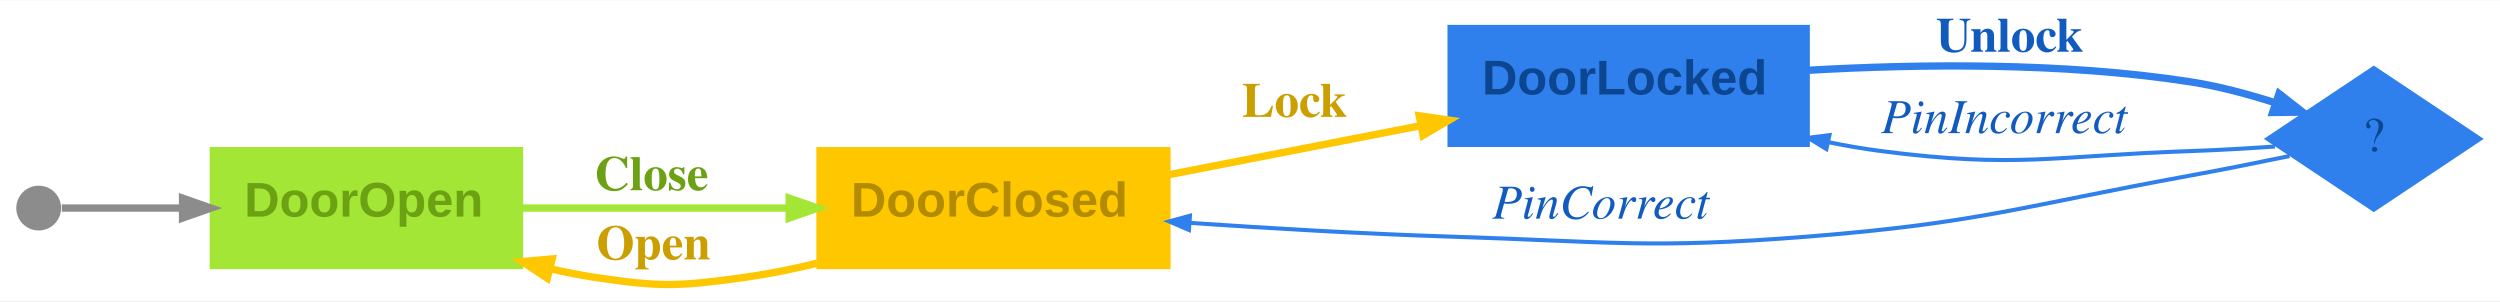
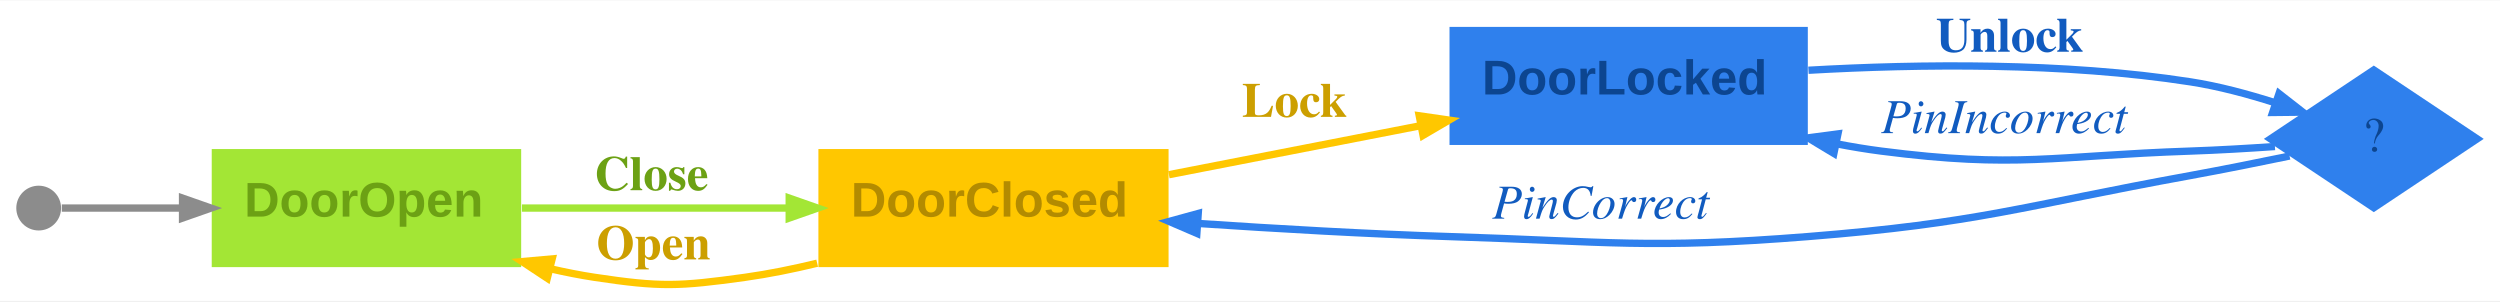
<svg xmlns="http://www.w3.org/2000/svg" width="614pt" height="74pt" viewBox="0.00 0.00 614.00 73.79">
  <g id="graph0" class="graph" transform="scale(1 1) rotate(0) translate(4 69.79)">
    <polygon fill="#ffffff" stroke="transparent" points="-4,4 -4,-69.79 610,-69.79 610,4 -4,4" />
    <g id="node1" class="node">
-       <polygon fill="#a3e635" stroke="#a3e635" points="124,-33.29 48,-33.29 48,-4.29 124,-4.29 124,-33.29" />
+       <polygon fill="#a3e635" stroke="#a3e635" stroke-width="0" points="124,-33.29 48,-33.29 48,-4.29 124,-4.29 124,-33.29" />
      <text text-anchor="start" x="56" y="-16.69" font-family="Arial" font-weight="bold" font-size="12.00" fill="#6ca114">DoorOpen</text>
    </g>
    <g id="node3" class="node">
-       <polygon fill="#ffc700" stroke="#ffc700" points="283,-33.29 197,-33.29 197,-4.29 283,-4.29 283,-33.29" />
+       <polygon fill="#ffc700" stroke="#ffc700" stroke-width="0" points="283,-33.29 197,-33.29 197,-4.29 283,-4.29 283,-33.29" />
      <text text-anchor="start" x="205" y="-16.69" font-family="Arial" font-weight="bold" font-size="12.00" fill="#b38b00">DoorClosed</text>
    </g>
    <g id="edge2" class="edge">
      <path fill="none" stroke="#a3e635" stroke-width="1.8" d="M124.18,-18.79C143.92,-18.79 168.44,-18.79 189.74,-18.79" />
      <polygon fill="#a3e635" stroke="#a3e635" stroke-width="1.8" points="189.83,-21.24 196.83,-18.79 189.83,-16.34 189.83,-21.24" />
      <text text-anchor="start" x="142" y="-23.19" font-family="Times,serif" font-weight="bold" font-size="12.00" fill="#6ca114">Close</text>
    </g>
    <g id="node2" class="node">
      <ellipse fill="#8c8c8c" stroke="black" stroke-width="0" cx="5.5" cy="-18.79" rx="5.5" ry="5.5" />
    </g>
    <g id="edge1" class="edge">
      <path fill="none" stroke="#8c8c8c" stroke-width="1.8" d="M11.18,-18.79C17.3,-18.79 28.68,-18.79 40.71,-18.79" />
      <polygon fill="#8c8c8c" stroke="#8c8c8c" stroke-width="1.8" points="40.83,-21.24 47.83,-18.79 40.83,-16.34 40.83,-21.24" />
    </g>
    <g id="edge3" class="edge">
      <path fill="none" stroke="#ffc700" stroke-width="1.8" d="M196.7,-5.25C190.81,-3.82 184.79,-2.6 179,-1.79 162.71,0.47 158.26,0.66 142,-1.79 138.45,-2.33 134.81,-3.05 131.17,-3.89" />
      <polygon fill="#ffc700" stroke="#ffc700" stroke-width="1.8" points="130.41,-1.56 124.22,-5.65 131.61,-6.31 130.41,-1.56" />
      <text text-anchor="start" x="142.5" y="-6.19" font-family="Times,serif" font-weight="bold" font-size="12.00" fill="#cc9f00">Open</text>
    </g>
    <g id="node4" class="node">
-       <polygon fill="#2f80ed" stroke="#2f80ed" points="440,-63.29 352,-63.29 352,-34.29 440,-34.29 440,-63.29" />
+       <polygon fill="#2f80ed" stroke="#2f80ed" stroke-width="0" points="440,-63.29 352,-63.29 352,-34.29 440,-34.29 440,-63.29" />
      <text text-anchor="start" x="360" y="-46.69" font-family="Arial" font-weight="bold" font-size="12.00" fill="#0c4590">DoorLocked</text>
    </g>
    <g id="edge4" class="edge">
      <path fill="none" stroke="#ffc700" stroke-width="1.8" d="M283.08,-26.99C302.2,-30.72 324.96,-35.15 344.95,-39.04" />
      <polygon fill="#ffc700" stroke="#ffc700" stroke-width="1.8" points="344.56,-41.46 351.9,-40.4 345.5,-36.65 344.56,-41.46" />
      <text text-anchor="start" x="301" y="-41.19" font-family="Times,serif" font-weight="bold" font-size="12.00" fill="#cc9f00">Lock</text>
    </g>
    <g id="node5" class="node">
      <polygon fill="#2f80ed" stroke="black" stroke-width="0" points="579,-53.79 552,-35.79 579,-17.79 606,-35.79 579,-53.79" />
      <text text-anchor="middle" x="579" y="-32.69" font-family="Times,serif" font-size="12.00" fill="#0c4590">?</text>
    </g>
    <g id="edge5" class="edge">
      <path fill="none" stroke="#2f80ed" stroke-width="1.8" d="M440.15,-52.64C467.25,-54.19 502.86,-54.63 534,-49.79 540.86,-48.73 548.12,-46.78 554.72,-44.67" />
      <polygon fill="#2f80ed" stroke="#2f80ed" stroke-width="1.8" points="555.73,-46.91 561.58,-42.35 554.16,-42.27 555.73,-46.91" />
      <text text-anchor="start" x="471.5" y="-57.19" font-family="Times,serif" font-weight="bold" font-size="12.00" fill="#115bbf">Unlock</text>
    </g>
    <g id="edge7" class="edge">
-       <path fill="none" stroke="#2f80ed" d="M558.32,-31.58C550.74,-30 541.98,-28.25 534,-26.79 492.38,-19.22 482.17,-15.14 440,-11.79 401.01,-8.7 391.09,-10.56 352,-11.79 331.09,-12.45 308.01,-13.81 288.33,-15.15" />
-       <polygon fill="#2f80ed" stroke="#2f80ed" points="288,-13.42 283.14,-15.51 288.25,-16.91 288,-13.42" />
+       <path fill="none" stroke="#2f80ed" stroke-width="1.8" d="M558.32,-31.58C550.74,-30 541.98,-28.25 534,-26.79 492.38,-19.22 482.17,-15.14 440,-11.79 401.01,-8.7 391.09,-10.56 352,-11.79 331.81,-12.43 309.58,-13.72 290.35,-15.01" />
+       <polygon fill="#2f80ed" stroke="#2f80ed" stroke-width="1.8" points="289.95,-12.58 283.14,-15.51 290.29,-17.47 289.95,-12.58" />
      <text text-anchor="start" x="362.5" y="-16.19" font-family="Times,serif" font-style="italic" font-size="12.00" fill="#115bbf">PinCorrect</text>
    </g>
    <g id="edge6" class="edge">
-       <path fill="none" stroke="#2f80ed" d="M554.72,-33.91C548.04,-33.45 540.73,-33.02 534,-32.79 500.24,-31.64 491.5,-28.47 458,-32.79 453.79,-33.34 449.45,-34.08 445.12,-34.96" />
-       <polygon fill="#2f80ed" stroke="#2f80ed" points="444.57,-33.29 440.05,-36.04 445.31,-36.71 444.57,-33.29" />
+       <path fill="none" stroke="#2f80ed" stroke-width="1.8" d="M554.72,-33.91C548.04,-33.45 540.73,-33.02 534,-32.79 500.24,-31.64 491.5,-28.47 458,-32.79 454.43,-33.25 450.76,-33.86 447.09,-34.57" />
+       <polygon fill="#2f80ed" stroke="#2f80ed" stroke-width="1.8" points="446.4,-32.21 440.05,-36.04 447.4,-37.01 446.4,-32.21" />
      <text text-anchor="start" x="458" y="-37.19" font-family="Times,serif" font-style="italic" font-size="12.00" fill="#115bbf">PinIncorrect</text>
    </g>
  </g>
</svg>
